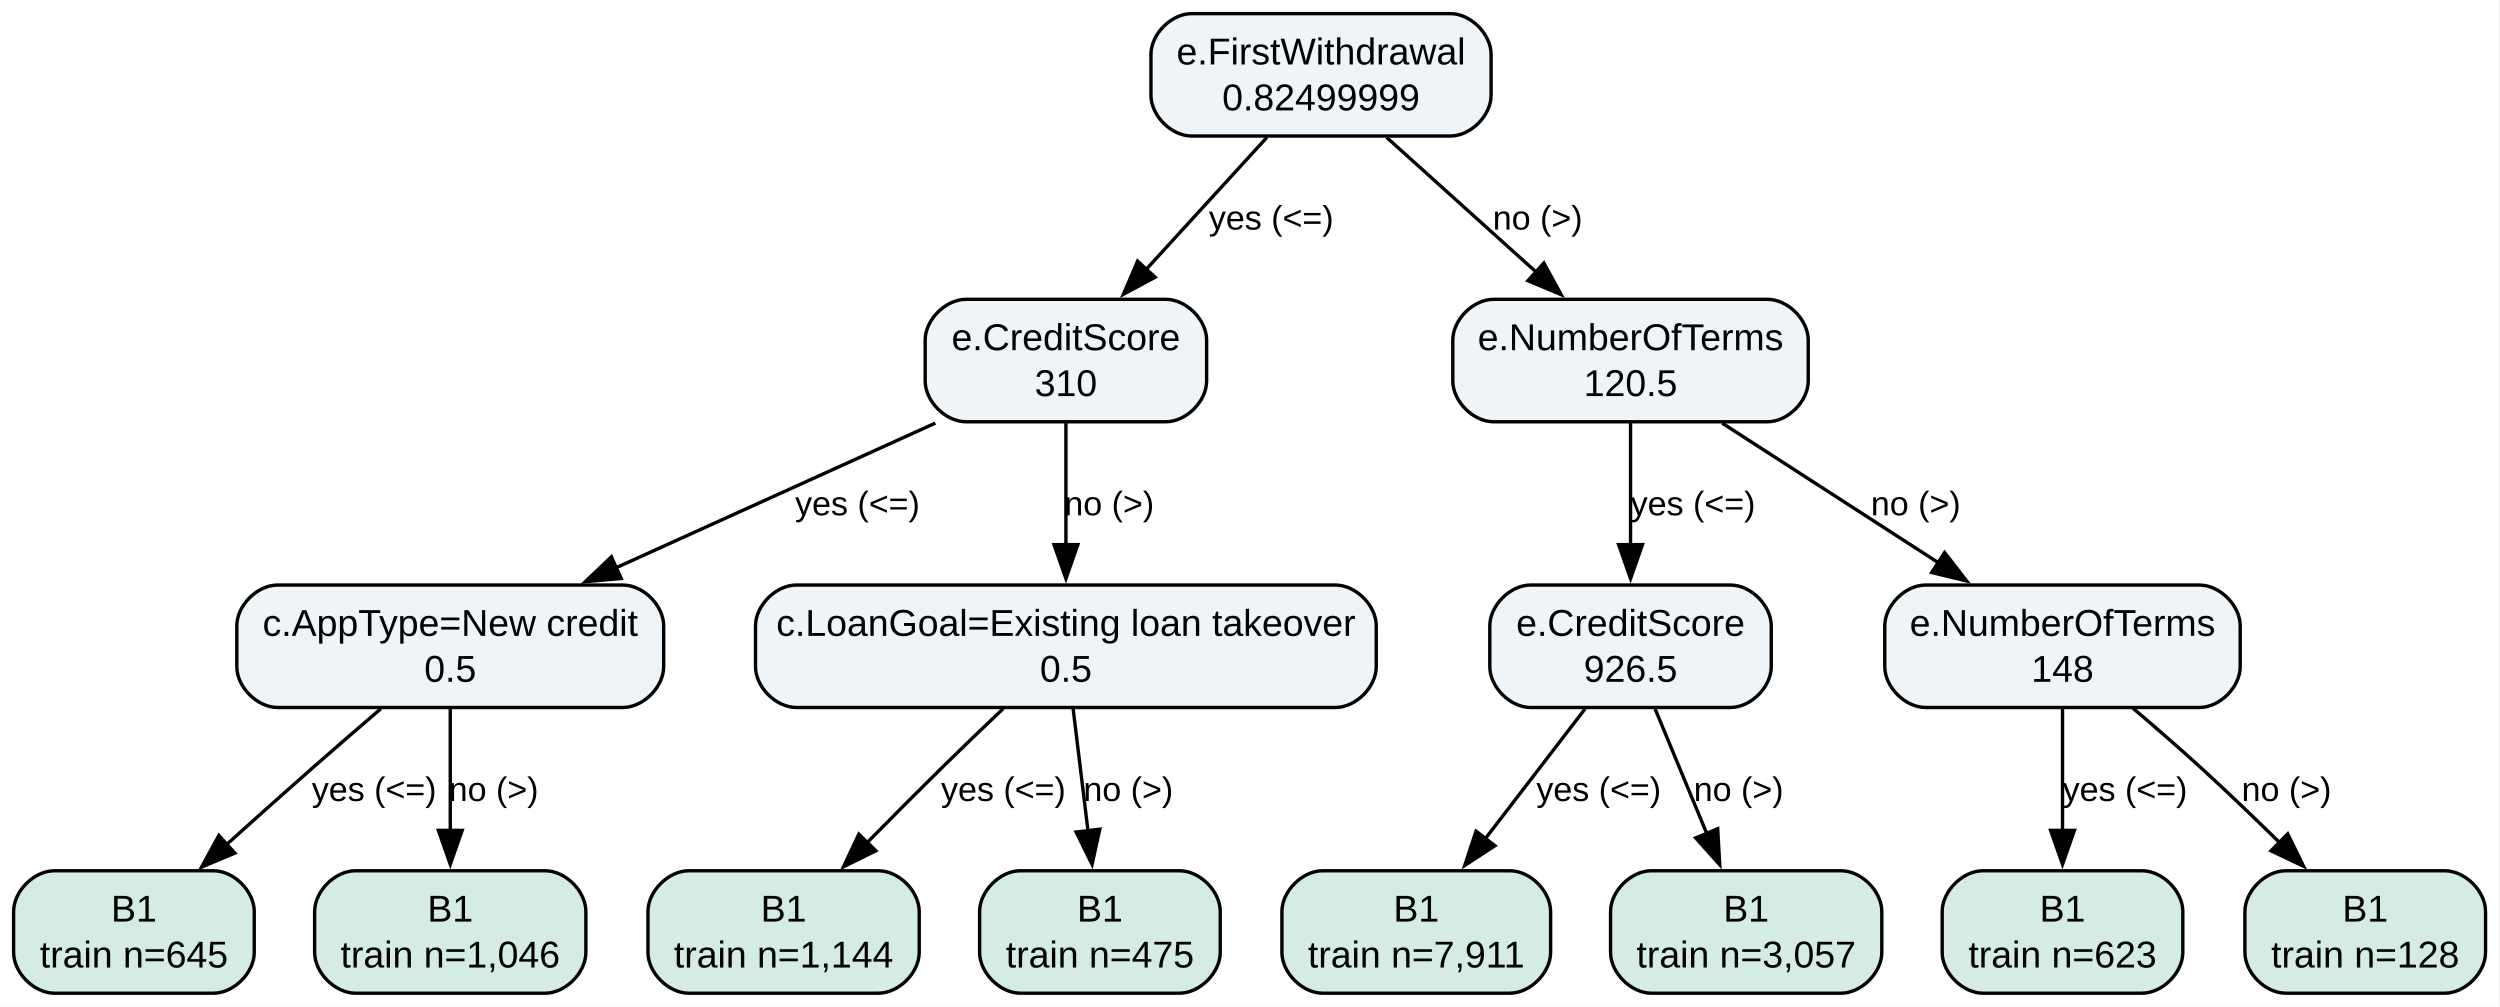
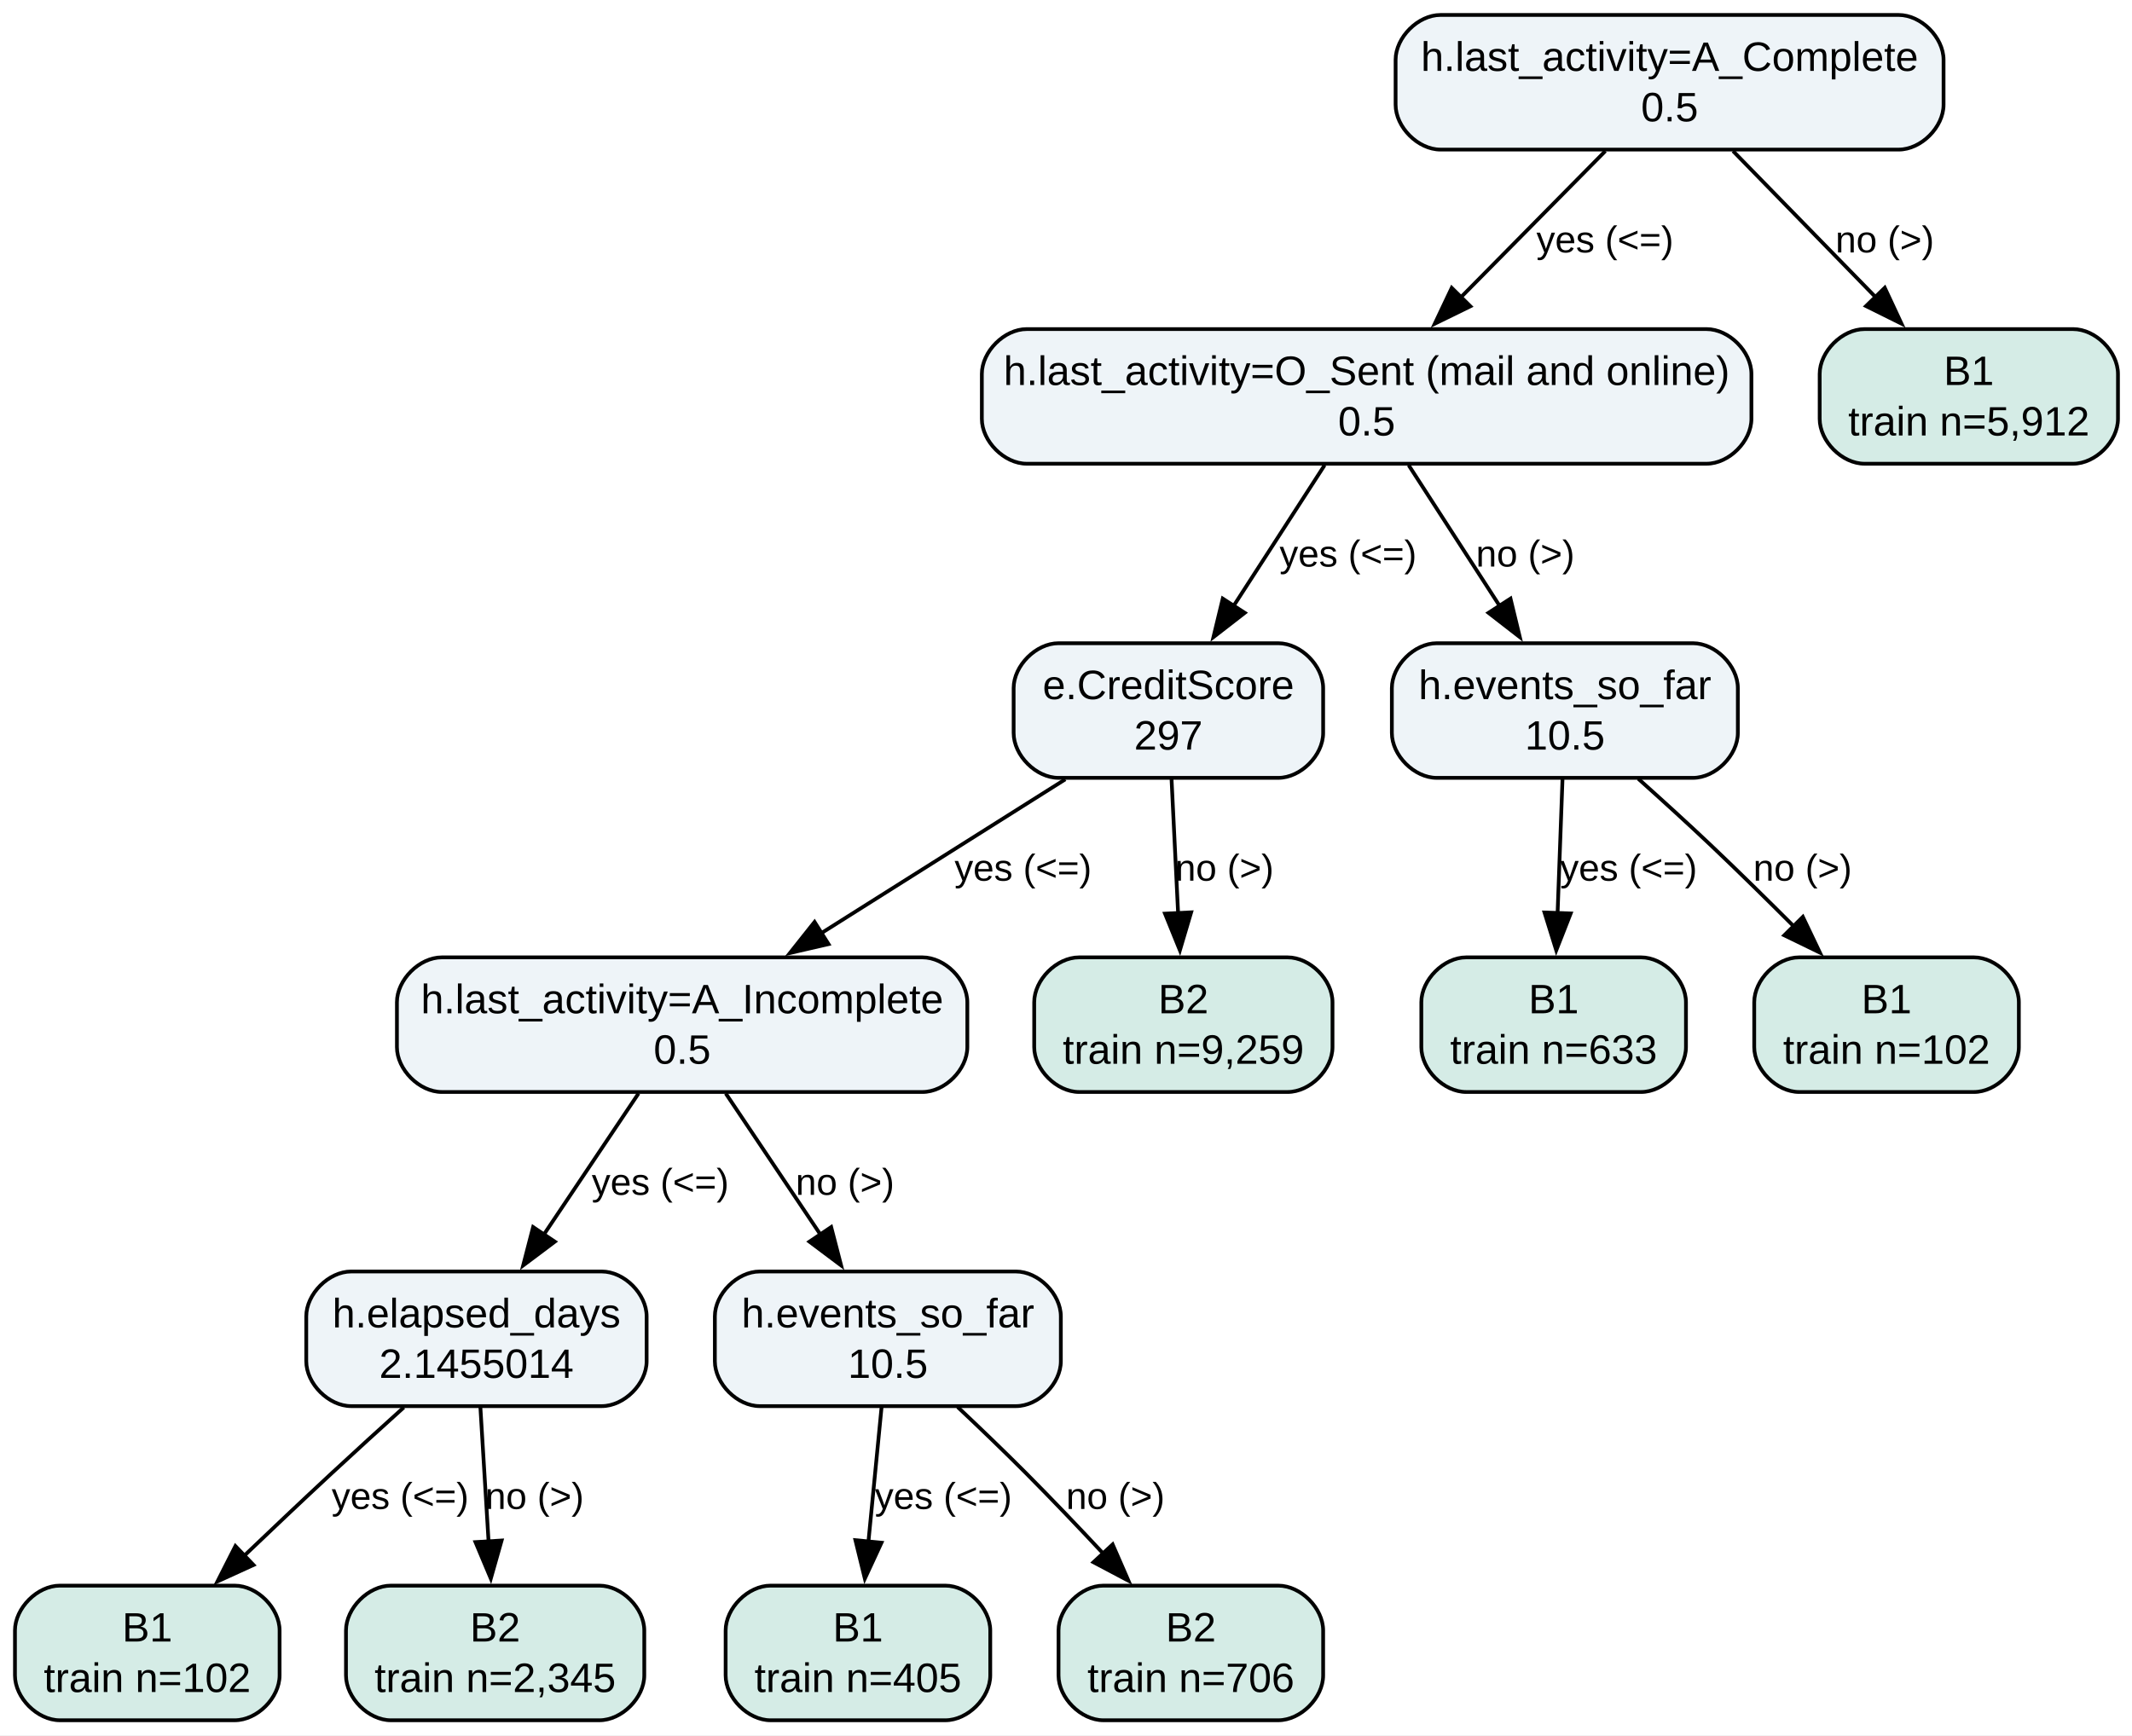
- <svg xmlns="http://www.w3.org/2000/svg" width="735pt" height="296pt" viewBox="0.00 0.00 735.00 296.00">
-   <g id="graph0" class="graph" transform="scale(1 1) rotate(0) translate(4 292)">
-     <polygon fill="white" stroke="none" points="-4,4 -4,-292 730.75,-292 730.75,4 -4,4" />
+ <svg xmlns="http://www.w3.org/2000/svg" width="570pt" height="464pt" viewBox="0.00 0.00 570.00 464.00">
+   <g id="graph0" class="graph" transform="scale(1 1) rotate(0) translate(4 460)">
+     <polygon fill="white" stroke="none" points="-4,4 -4,-460 566.25,-460 566.25,4 -4,4" />
    <g id="node1" class="node">
-       <path fill="#eef4f8" stroke="black" d="M422.38,-288C422.38,-288 346.38,-288 346.38,-288 340.38,-288 334.38,-282 334.38,-276 334.38,-276 334.38,-264 334.38,-264 334.38,-258 340.38,-252 346.38,-252 346.38,-252 422.38,-252 422.38,-252 428.38,-252 434.38,-258 434.38,-264 434.38,-264 434.38,-276 434.38,-276 434.38,-282 428.38,-288 422.38,-288" />
-       <text xml:space="preserve" text-anchor="middle" x="384.38" y="-273.05" font-family="Arial" font-size="11.00">e.FirstWithdrawal</text>
-       <text xml:space="preserve" text-anchor="middle" x="384.38" y="-259.55" font-family="Arial" font-size="11.00">0.82499999</text>
+       <path fill="#eef4f8" stroke="black" d="M503.62,-456C503.62,-456 381.12,-456 381.12,-456 375.12,-456 369.12,-450 369.12,-444 369.12,-444 369.12,-432 369.12,-432 369.12,-426 375.12,-420 381.12,-420 381.12,-420 503.62,-420 503.62,-420 509.62,-420 515.62,-426 515.62,-432 515.62,-432 515.62,-444 515.62,-444 515.62,-450 509.62,-456 503.62,-456" />
+       <text xml:space="preserve" text-anchor="middle" x="442.38" y="-441.05" font-family="Arial" font-size="11.00">h.last_activity=A_Complete</text>
+       <text xml:space="preserve" text-anchor="middle" x="442.38" y="-427.55" font-family="Arial" font-size="11.00">0.5</text>
    </g>
    <g id="node2" class="node">
-       <path fill="#eef4f8" stroke="black" d="M338.75,-204C338.75,-204 280,-204 280,-204 274,-204 268,-198 268,-192 268,-192 268,-180 268,-180 268,-174 274,-168 280,-168 280,-168 338.75,-168 338.75,-168 344.75,-168 350.75,-174 350.75,-180 350.75,-180 350.75,-192 350.75,-192 350.75,-198 344.75,-204 338.75,-204" />
-       <text xml:space="preserve" text-anchor="middle" x="309.38" y="-189.05" font-family="Arial" font-size="11.00">e.CreditScore</text>
-       <text xml:space="preserve" text-anchor="middle" x="309.38" y="-175.55" font-family="Arial" font-size="11.00">310</text>
+       <path fill="#eef4f8" stroke="black" d="M452.25,-372C452.25,-372 270.5,-372 270.5,-372 264.5,-372 258.5,-366 258.5,-360 258.5,-360 258.5,-348 258.5,-348 258.5,-342 264.5,-336 270.5,-336 270.5,-336 452.25,-336 452.25,-336 458.25,-336 464.25,-342 464.25,-348 464.25,-348 464.25,-360 464.25,-360 464.25,-366 458.25,-372 452.25,-372" />
+       <text xml:space="preserve" text-anchor="middle" x="361.38" y="-357.05" font-family="Arial" font-size="11.00">h.last_activity=O_Sent (mail and online)</text>
+       <text xml:space="preserve" text-anchor="middle" x="361.38" y="-343.55" font-family="Arial" font-size="11.00">0.5</text>
    </g>
    <g id="edge1" class="edge">
-       <path fill="none" stroke="black" d="M368.47,-251.61C358.13,-240.3 344.46,-225.36 332.88,-212.7" />
-       <polygon fill="black" stroke="black" points="335.61,-210.5 326.28,-205.48 330.45,-215.22 335.61,-210.5" />
-       <text xml:space="preserve" text-anchor="middle" x="369.74" y="-224.5" font-family="Arial" font-size="10.00">yes (&lt;=)</text>
+       <path fill="none" stroke="black" d="M425.2,-419.61C413.92,-408.19 398.99,-393.08 386.4,-380.33" />
+       <polygon fill="black" stroke="black" points="389.11,-378.1 379.59,-373.44 384.13,-383.02 389.11,-378.1" />
+       <text xml:space="preserve" text-anchor="middle" x="425.1" y="-392.5" font-family="Arial" font-size="10.00">yes (&lt;=)</text>
+     </g>
+     <g id="node15" class="node">
+       <path fill="#d5ece6" stroke="black" d="M550.25,-372C550.25,-372 494.5,-372 494.5,-372 488.5,-372 482.5,-366 482.5,-360 482.5,-360 482.5,-348 482.5,-348 482.5,-342 488.5,-336 494.5,-336 494.5,-336 550.25,-336 550.25,-336 556.25,-336 562.25,-342 562.25,-348 562.25,-348 562.25,-360 562.25,-360 562.25,-366 556.25,-372 550.25,-372" />
+       <text xml:space="preserve" text-anchor="middle" x="522.38" y="-357.05" font-family="Arial" font-size="11.00">B1</text>
+       <text xml:space="preserve" text-anchor="middle" x="522.38" y="-343.55" font-family="Arial" font-size="11.00">train n=5,912</text>
+     </g>
+     <g id="edge14" class="edge">
+       <path fill="none" stroke="black" d="M459.34,-419.61C470.48,-408.19 485.23,-393.08 497.66,-380.33" />
+       <polygon fill="black" stroke="black" points="499.9,-383.05 504.38,-373.45 494.89,-378.16 499.9,-383.05" />
+       <text xml:space="preserve" text-anchor="middle" x="499.91" y="-392.5" font-family="Arial" font-size="10.00">no (&gt;)</text>
+     </g>
+     <g id="node3" class="node">
+       <path fill="#eef4f8" stroke="black" d="M337.75,-288C337.75,-288 279,-288 279,-288 273,-288 267,-282 267,-276 267,-276 267,-264 267,-264 267,-258 273,-252 279,-252 279,-252 337.75,-252 337.75,-252 343.75,-252 349.75,-258 349.75,-264 349.75,-264 349.75,-276 349.75,-276 349.75,-282 343.75,-288 337.75,-288" />
+       <text xml:space="preserve" text-anchor="middle" x="308.38" y="-273.05" font-family="Arial" font-size="11.00">e.CreditScore</text>
+       <text xml:space="preserve" text-anchor="middle" x="308.38" y="-259.55" font-family="Arial" font-size="11.00">297</text>
+     </g>
+     <g id="edge2" class="edge">
+       <path fill="none" stroke="black" d="M350.14,-335.61C343.04,-324.63 333.73,-310.22 325.7,-297.8" />
+       <polygon fill="black" stroke="black" points="328.79,-296.13 320.42,-289.64 322.91,-299.93 328.79,-296.13" />
+       <text xml:space="preserve" text-anchor="middle" x="356.42" y="-308.5" font-family="Arial" font-size="10.00">yes (&lt;=)</text>
+     </g>
+     <g id="node12" class="node">
+       <path fill="#eef4f8" stroke="black" d="M448.62,-288C448.62,-288 380.12,-288 380.12,-288 374.12,-288 368.12,-282 368.12,-276 368.12,-276 368.12,-264 368.12,-264 368.12,-258 374.12,-252 380.12,-252 380.12,-252 448.62,-252 448.62,-252 454.62,-252 460.62,-258 460.62,-264 460.62,-264 460.62,-276 460.62,-276 460.62,-282 454.62,-288 448.62,-288" />
+       <text xml:space="preserve" text-anchor="middle" x="414.38" y="-273.05" font-family="Arial" font-size="11.00">h.events_so_far</text>
+       <text xml:space="preserve" text-anchor="middle" x="414.38" y="-259.55" font-family="Arial" font-size="11.00">10.5</text>
+     </g>
+     <g id="edge11" class="edge">
+       <path fill="none" stroke="black" d="M372.61,-335.61C379.71,-324.63 389.02,-310.22 397.05,-297.8" />
+       <polygon fill="black" stroke="black" points="399.84,-299.93 402.33,-289.64 393.96,-296.13 399.84,-299.93" />
+       <text xml:space="preserve" text-anchor="middle" x="403.8" y="-308.5" font-family="Arial" font-size="10.00">no (&gt;)</text>
+     </g>
+     <g id="node4" class="node">
+       <path fill="#eef4f8" stroke="black" d="M242.62,-204C242.62,-204 114.12,-204 114.12,-204 108.12,-204 102.12,-198 102.12,-192 102.12,-192 102.12,-180 102.12,-180 102.12,-174 108.12,-168 114.12,-168 114.12,-168 242.62,-168 242.62,-168 248.62,-168 254.62,-174 254.62,-180 254.62,-180 254.62,-192 254.62,-192 254.62,-198 248.62,-204 242.62,-204" />
+       <text xml:space="preserve" text-anchor="middle" x="178.38" y="-189.05" font-family="Arial" font-size="11.00">h.last_activity=A_Incomplete</text>
+       <text xml:space="preserve" text-anchor="middle" x="178.38" y="-175.55" font-family="Arial" font-size="11.00">0.5</text>
+     </g>
+     <g id="edge3" class="edge">
+       <path fill="none" stroke="black" d="M280.81,-251.61C261.76,-239.6 236.21,-223.48 215.39,-210.35" />
+       <polygon fill="black" stroke="black" points="217.51,-207.55 207.19,-205.17 213.78,-213.47 217.51,-207.55" />
+       <text xml:space="preserve" text-anchor="middle" x="269.53" y="-224.5" font-family="Arial" font-size="10.00">yes (&lt;=)</text>
+     </g>
+     <g id="node11" class="node">
+       <path fill="#d5ece6" stroke="black" d="M340.25,-204C340.25,-204 284.5,-204 284.5,-204 278.5,-204 272.5,-198 272.5,-192 272.5,-192 272.5,-180 272.5,-180 272.5,-174 278.5,-168 284.5,-168 284.5,-168 340.25,-168 340.25,-168 346.25,-168 352.25,-174 352.25,-180 352.25,-180 352.25,-192 352.25,-192 352.25,-198 346.25,-204 340.25,-204" />
+       <text xml:space="preserve" text-anchor="middle" x="312.38" y="-189.05" font-family="Arial" font-size="11.00">B2</text>
+       <text xml:space="preserve" text-anchor="middle" x="312.38" y="-175.55" font-family="Arial" font-size="11.00">train n=9,259</text>
+     </g>
+     <g id="edge10" class="edge">
+       <path fill="none" stroke="black" d="M309.22,-251.61C309.73,-241.17 310.39,-227.64 310.98,-215.66" />
+       <polygon fill="black" stroke="black" points="314.46,-216.04 311.45,-205.88 307.47,-215.69 314.46,-216.04" />
+       <text xml:space="preserve" text-anchor="middle" x="323.36" y="-224.5" font-family="Arial" font-size="10.00">no (&gt;)</text>
+     </g>
+     <g id="node5" class="node">
+       <path fill="#eef4f8" stroke="black" d="M156.88,-120C156.88,-120 89.88,-120 89.88,-120 83.88,-120 77.88,-114 77.88,-108 77.88,-108 77.88,-96 77.88,-96 77.88,-90 83.88,-84 89.88,-84 89.88,-84 156.88,-84 156.88,-84 162.88,-84 168.88,-90 168.88,-96 168.88,-96 168.88,-108 168.88,-108 168.88,-114 162.88,-120 156.88,-120" />
+       <text xml:space="preserve" text-anchor="middle" x="123.38" y="-105.05" font-family="Arial" font-size="11.00">h.elapsed_days</text>
+       <text xml:space="preserve" text-anchor="middle" x="123.38" y="-91.55" font-family="Arial" font-size="11.00">2.1455014</text>
+     </g>
+     <g id="edge4" class="edge">
+       <path fill="none" stroke="black" d="M166.71,-167.61C159.35,-156.63 149.68,-142.22 141.35,-129.8" />
+       <polygon fill="black" stroke="black" points="144.34,-127.98 135.87,-121.62 138.53,-131.88 144.34,-127.98" />
+       <text xml:space="preserve" text-anchor="middle" x="172.54" y="-140.5" font-family="Arial" font-size="10.00">yes (&lt;=)</text>
+     </g>
+     <g id="node8" class="node">
+       <path fill="#eef4f8" stroke="black" d="M267.62,-120C267.62,-120 199.12,-120 199.12,-120 193.12,-120 187.12,-114 187.12,-108 187.12,-108 187.12,-96 187.12,-96 187.12,-90 193.12,-84 199.12,-84 199.12,-84 267.62,-84 267.62,-84 273.62,-84 279.62,-90 279.62,-96 279.62,-96 279.62,-108 279.62,-108 279.62,-114 273.62,-120 267.62,-120" />
+       <text xml:space="preserve" text-anchor="middle" x="233.38" y="-105.05" font-family="Arial" font-size="11.00">h.events_so_far</text>
+       <text xml:space="preserve" text-anchor="middle" x="233.38" y="-91.55" font-family="Arial" font-size="11.00">10.5</text>
+     </g>
+     <g id="edge7" class="edge">
+       <path fill="none" stroke="black" d="M190.04,-167.61C197.4,-156.63 207.07,-142.22 215.4,-129.8" />
+       <polygon fill="black" stroke="black" points="218.22,-131.88 220.88,-121.62 212.41,-127.98 218.22,-131.88" />
+       <text xml:space="preserve" text-anchor="middle" x="221.92" y="-140.5" font-family="Arial" font-size="10.00">no (&gt;)</text>
+     </g>
+     <g id="node6" class="node">
+       <path fill="#d5ece6" stroke="black" d="M58.75,-36C58.75,-36 12,-36 12,-36 6,-36 0,-30 0,-24 0,-24 0,-12 0,-12 0,-6 6,0 12,0 12,0 58.75,0 58.75,0 64.75,0 70.75,-6 70.75,-12 70.75,-12 70.75,-24 70.75,-24 70.75,-30 64.75,-36 58.75,-36" />
+       <text xml:space="preserve" text-anchor="middle" x="35.38" y="-21.05" font-family="Arial" font-size="11.00">B1</text>
+       <text xml:space="preserve" text-anchor="middle" x="35.38" y="-7.55" font-family="Arial" font-size="11.00">train n=102</text>
+     </g>
+     <g id="edge5" class="edge">
+       <path fill="none" stroke="black" d="M103.96,-83.66C97.75,-78.06 90.87,-71.8 84.62,-66 76.86,-58.8 68.5,-50.88 60.91,-43.63" />
+       <polygon fill="black" stroke="black" points="63.78,-41.53 54.14,-37.13 58.94,-46.58 63.78,-41.53" />
+       <text xml:space="preserve" text-anchor="middle" x="103" y="-56.5" font-family="Arial" font-size="10.00">yes (&lt;=)</text>
+     </g>
+     <g id="node7" class="node">
+       <path fill="#d5ece6" stroke="black" d="M156.25,-36C156.25,-36 100.5,-36 100.5,-36 94.5,-36 88.5,-30 88.5,-24 88.5,-24 88.5,-12 88.5,-12 88.5,-6 94.5,0 100.5,0 100.5,0 156.25,0 156.25,0 162.25,0 168.25,-6 168.25,-12 168.25,-12 168.25,-24 168.25,-24 168.25,-30 162.25,-36 156.25,-36" />
+       <text xml:space="preserve" text-anchor="middle" x="128.38" y="-21.05" font-family="Arial" font-size="11.00">B2</text>
+       <text xml:space="preserve" text-anchor="middle" x="128.38" y="-7.55" font-family="Arial" font-size="11.00">train n=2,345</text>
+     </g>
+     <g id="edge6" class="edge">
+       <path fill="none" stroke="black" d="M124.44,-83.61C125.07,-73.17 125.9,-59.64 126.63,-47.66" />
+       <polygon fill="black" stroke="black" points="130.11,-48.07 127.22,-37.88 123.12,-47.64 130.11,-48.07" />
+       <text xml:space="preserve" text-anchor="middle" x="138.92" y="-56.5" font-family="Arial" font-size="10.00">no (&gt;)</text>
    </g>
    <g id="node9" class="node">
-       <path fill="#eef4f8" stroke="black" d="M515.62,-204C515.62,-204 435.12,-204 435.12,-204 429.12,-204 423.12,-198 423.12,-192 423.12,-192 423.12,-180 423.12,-180 423.12,-174 429.12,-168 435.12,-168 435.12,-168 515.62,-168 515.62,-168 521.62,-168 527.62,-174 527.62,-180 527.62,-180 527.62,-192 527.62,-192 527.62,-198 521.62,-204 515.62,-204" />
-       <text xml:space="preserve" text-anchor="middle" x="475.38" y="-189.05" font-family="Arial" font-size="11.00">e.NumberOfTerms</text>
-       <text xml:space="preserve" text-anchor="middle" x="475.38" y="-175.55" font-family="Arial" font-size="11.00">120.5</text>
+       <path fill="#d5ece6" stroke="black" d="M248.75,-36C248.75,-36 202,-36 202,-36 196,-36 190,-30 190,-24 190,-24 190,-12 190,-12 190,-6 196,0 202,0 202,0 248.75,0 248.75,0 254.75,0 260.75,-6 260.75,-12 260.75,-12 260.75,-24 260.75,-24 260.75,-30 254.75,-36 248.75,-36" />
+       <text xml:space="preserve" text-anchor="middle" x="225.38" y="-21.05" font-family="Arial" font-size="11.00">B1</text>
+       <text xml:space="preserve" text-anchor="middle" x="225.38" y="-7.55" font-family="Arial" font-size="11.00">train n=405</text>
    </g>
    <g id="edge8" class="edge">
-       <path fill="none" stroke="black" d="M403.67,-251.61C416.46,-240.09 433.44,-224.79 447.67,-211.97" />
-       <polygon fill="black" stroke="black" points="449.89,-214.67 454.98,-205.38 445.21,-209.47 449.89,-214.67" />
-       <text xml:space="preserve" text-anchor="middle" x="448.07" y="-224.5" font-family="Arial" font-size="10.00">no (&gt;)</text>
-     </g>
-     <g id="node3" class="node">
-       <path fill="#eef4f8" stroke="black" d="M179.12,-120C179.12,-120 77.62,-120 77.62,-120 71.62,-120 65.62,-114 65.62,-108 65.62,-108 65.62,-96 65.62,-96 65.62,-90 71.62,-84 77.62,-84 77.62,-84 179.12,-84 179.12,-84 185.12,-84 191.12,-90 191.12,-96 191.12,-96 191.12,-108 191.12,-108 191.12,-114 185.12,-120 179.12,-120" />
-       <text xml:space="preserve" text-anchor="middle" x="128.38" y="-105.05" font-family="Arial" font-size="11.00">c.AppType=New credit</text>
-       <text xml:space="preserve" text-anchor="middle" x="128.38" y="-91.55" font-family="Arial" font-size="11.00">0.5</text>
-     </g>
-     <g id="edge2" class="edge">
-       <path fill="none" stroke="black" d="M270.99,-167.61C243.63,-155.22 206.64,-138.46 177.18,-125.11" />
-       <polygon fill="black" stroke="black" points="178.64,-121.93 168.08,-120.99 175.75,-128.3 178.64,-121.93" />
-       <text xml:space="preserve" text-anchor="middle" x="248.09" y="-140.5" font-family="Arial" font-size="10.00">yes (&lt;=)</text>
-     </g>
-     <g id="node6" class="node">
-       <path fill="#eef4f8" stroke="black" d="M388.62,-120C388.62,-120 230.12,-120 230.12,-120 224.12,-120 218.12,-114 218.12,-108 218.12,-108 218.12,-96 218.12,-96 218.12,-90 224.12,-84 230.12,-84 230.12,-84 388.62,-84 388.62,-84 394.62,-84 400.62,-90 400.62,-96 400.62,-96 400.62,-108 400.62,-108 400.62,-114 394.62,-120 388.62,-120" />
-       <text xml:space="preserve" text-anchor="middle" x="309.38" y="-105.05" font-family="Arial" font-size="11.00">c.LoanGoal=Existing loan takeover</text>
-       <text xml:space="preserve" text-anchor="middle" x="309.38" y="-91.55" font-family="Arial" font-size="11.00">0.5</text>
-     </g>
-     <g id="edge5" class="edge">
-       <path fill="none" stroke="black" d="M309.38,-167.61C309.38,-157.17 309.38,-143.64 309.38,-131.66" />
-       <polygon fill="black" stroke="black" points="312.88,-131.88 309.38,-121.88 305.88,-131.88 312.88,-131.88" />
-       <text xml:space="preserve" text-anchor="middle" x="322.12" y="-140.5" font-family="Arial" font-size="10.00">no (&gt;)</text>
-     </g>
-     <g id="node4" class="node">
-       <path fill="#d5ece6" stroke="black" d="M58.75,-36C58.75,-36 12,-36 12,-36 6,-36 0,-30 0,-24 0,-24 0,-12 0,-12 0,-6 6,0 12,0 12,0 58.75,0 58.75,0 64.75,0 70.75,-6 70.75,-12 70.75,-12 70.75,-24 70.75,-24 70.75,-30 64.75,-36 58.75,-36" />
-       <text xml:space="preserve" text-anchor="middle" x="35.38" y="-21.05" font-family="Arial" font-size="11.00">B1</text>
-       <text xml:space="preserve" text-anchor="middle" x="35.38" y="-7.55" font-family="Arial" font-size="11.00">train n=645</text>
-     </g>
-     <g id="edge3" class="edge">
-       <path fill="none" stroke="black" d="M107.98,-83.64C101.45,-78.04 94.21,-71.79 87.62,-66 79.41,-58.78 70.55,-50.86 62.5,-43.61" />
-       <polygon fill="black" stroke="black" points="65.04,-41.19 55.27,-37.09 60.35,-46.39 65.04,-41.19" />
-       <text xml:space="preserve" text-anchor="middle" x="106" y="-56.5" font-family="Arial" font-size="10.00">yes (&lt;=)</text>
-     </g>
-     <g id="node5" class="node">
-       <path fill="#d5ece6" stroke="black" d="M156.25,-36C156.25,-36 100.5,-36 100.5,-36 94.5,-36 88.5,-30 88.5,-24 88.5,-24 88.5,-12 88.5,-12 88.5,-6 94.5,0 100.5,0 100.5,0 156.25,0 156.25,0 162.25,0 168.25,-6 168.25,-12 168.25,-12 168.25,-24 168.25,-24 168.25,-30 162.25,-36 156.25,-36" />
-       <text xml:space="preserve" text-anchor="middle" x="128.38" y="-21.05" font-family="Arial" font-size="11.00">B1</text>
-       <text xml:space="preserve" text-anchor="middle" x="128.38" y="-7.55" font-family="Arial" font-size="11.00">train n=1,046</text>
-     </g>
-     <g id="edge4" class="edge">
-       <path fill="none" stroke="black" d="M128.38,-83.61C128.38,-73.17 128.38,-59.64 128.38,-47.66" />
-       <polygon fill="black" stroke="black" points="131.88,-47.88 128.38,-37.88 124.88,-47.88 131.88,-47.88" />
-       <text xml:space="preserve" text-anchor="middle" x="141.12" y="-56.5" font-family="Arial" font-size="10.00">no (&gt;)</text>
-     </g>
-     <g id="node7" class="node">
-       <path fill="#d5ece6" stroke="black" d="M254.25,-36C254.25,-36 198.5,-36 198.5,-36 192.5,-36 186.5,-30 186.5,-24 186.5,-24 186.5,-12 186.5,-12 186.5,-6 192.5,0 198.5,0 198.5,0 254.25,0 254.25,0 260.25,0 266.25,-6 266.25,-12 266.25,-12 266.25,-24 266.25,-24 266.25,-30 260.25,-36 254.25,-36" />
-       <text xml:space="preserve" text-anchor="middle" x="226.38" y="-21.05" font-family="Arial" font-size="11.00">B1</text>
-       <text xml:space="preserve" text-anchor="middle" x="226.38" y="-7.55" font-family="Arial" font-size="11.00">train n=1,144</text>
-     </g>
-     <g id="edge6" class="edge">
-       <path fill="none" stroke="black" d="M290.94,-83.67C285.05,-78.07 278.53,-71.81 272.62,-66 265.47,-58.96 257.79,-51.23 250.78,-44.11" />
-       <polygon fill="black" stroke="black" points="253.5,-41.88 244,-37.18 248.5,-46.77 253.5,-41.88" />
-       <text xml:space="preserve" text-anchor="middle" x="291" y="-56.5" font-family="Arial" font-size="10.00">yes (&lt;=)</text>
-     </g>
-     <g id="node8" class="node">
-       <path fill="#d5ece6" stroke="black" d="M342.75,-36C342.75,-36 296,-36 296,-36 290,-36 284,-30 284,-24 284,-24 284,-12 284,-12 284,-6 290,0 296,0 296,0 342.75,0 342.75,0 348.75,0 354.75,-6 354.75,-12 354.75,-12 354.75,-24 354.75,-24 354.75,-30 348.75,-36 342.75,-36" />
-       <text xml:space="preserve" text-anchor="middle" x="319.38" y="-21.05" font-family="Arial" font-size="11.00">B1</text>
-       <text xml:space="preserve" text-anchor="middle" x="319.38" y="-7.55" font-family="Arial" font-size="11.00">train n=475</text>
-     </g>
-     <g id="edge7" class="edge">
-       <path fill="none" stroke="black" d="M311.5,-83.61C312.77,-73.17 314.42,-59.64 315.88,-47.66" />
-       <polygon fill="black" stroke="black" points="319.34,-48.22 317.07,-37.87 312.39,-47.37 319.34,-48.22" />
-       <text xml:space="preserve" text-anchor="middle" x="327.72" y="-56.5" font-family="Arial" font-size="10.00">no (&gt;)</text>
+       <path fill="none" stroke="black" d="M231.68,-83.61C230.66,-73.17 229.34,-59.64 228.17,-47.66" />
+       <polygon fill="black" stroke="black" points="231.67,-47.48 227.22,-37.87 224.7,-48.16 231.67,-47.48" />
+       <text xml:space="preserve" text-anchor="middle" x="248.23" y="-56.5" font-family="Arial" font-size="10.00">yes (&lt;=)</text>
    </g>
    <g id="node10" class="node">
-       <path fill="#eef4f8" stroke="black" d="M504.75,-120C504.75,-120 446,-120 446,-120 440,-120 434,-114 434,-108 434,-108 434,-96 434,-96 434,-90 440,-84 446,-84 446,-84 504.75,-84 504.75,-84 510.75,-84 516.75,-90 516.75,-96 516.75,-96 516.75,-108 516.75,-108 516.75,-114 510.75,-120 504.75,-120" />
-       <text xml:space="preserve" text-anchor="middle" x="475.38" y="-105.05" font-family="Arial" font-size="11.00">e.CreditScore</text>
-       <text xml:space="preserve" text-anchor="middle" x="475.38" y="-91.55" font-family="Arial" font-size="11.00">926.5</text>
+       <path fill="#d5ece6" stroke="black" d="M337.75,-36C337.75,-36 291,-36 291,-36 285,-36 279,-30 279,-24 279,-24 279,-12 279,-12 279,-6 285,0 291,0 291,0 337.75,0 337.75,0 343.75,0 349.75,-6 349.75,-12 349.75,-12 349.75,-24 349.75,-24 349.75,-30 343.75,-36 337.75,-36" />
+       <text xml:space="preserve" text-anchor="middle" x="314.38" y="-21.05" font-family="Arial" font-size="11.00">B2</text>
+       <text xml:space="preserve" text-anchor="middle" x="314.38" y="-7.55" font-family="Arial" font-size="11.00">train n=706</text>
    </g>
    <g id="edge9" class="edge">
-       <path fill="none" stroke="black" d="M475.38,-167.61C475.38,-157.17 475.38,-143.64 475.38,-131.66" />
-       <polygon fill="black" stroke="black" points="478.88,-131.88 475.38,-121.88 471.88,-131.88 478.88,-131.88" />
-       <text xml:space="preserve" text-anchor="middle" x="493.75" y="-140.5" font-family="Arial" font-size="10.00">yes (&lt;=)</text>
+       <path fill="none" stroke="black" d="M252.03,-83.77C257.97,-78.18 264.51,-71.89 270.38,-66 277.29,-59.05 284.63,-51.35 291.29,-44.22" />
+       <polygon fill="black" stroke="black" points="293.47,-47.02 297.7,-37.31 288.34,-42.26 293.47,-47.02" />
+       <text xml:space="preserve" text-anchor="middle" x="294.22" y="-56.5" font-family="Arial" font-size="10.00">no (&gt;)</text>
    </g>
    <g id="node13" class="node">
-       <path fill="#eef4f8" stroke="black" d="M642.62,-120C642.62,-120 562.12,-120 562.12,-120 556.12,-120 550.12,-114 550.12,-108 550.12,-108 550.12,-96 550.12,-96 550.12,-90 556.12,-84 562.12,-84 562.12,-84 642.62,-84 642.62,-84 648.62,-84 654.62,-90 654.62,-96 654.62,-96 654.62,-108 654.62,-108 654.62,-114 648.62,-120 642.62,-120" />
-       <text xml:space="preserve" text-anchor="middle" x="602.38" y="-105.05" font-family="Arial" font-size="11.00">e.NumberOfTerms</text>
-       <text xml:space="preserve" text-anchor="middle" x="602.38" y="-91.55" font-family="Arial" font-size="11.00">148</text>
+       <path fill="#d5ece6" stroke="black" d="M434.75,-204C434.75,-204 388,-204 388,-204 382,-204 376,-198 376,-192 376,-192 376,-180 376,-180 376,-174 382,-168 388,-168 388,-168 434.75,-168 434.75,-168 440.75,-168 446.75,-174 446.75,-180 446.75,-180 446.75,-192 446.75,-192 446.75,-198 440.75,-204 434.75,-204" />
+       <text xml:space="preserve" text-anchor="middle" x="411.38" y="-189.05" font-family="Arial" font-size="11.00">B1</text>
+       <text xml:space="preserve" text-anchor="middle" x="411.38" y="-175.55" font-family="Arial" font-size="11.00">train n=633</text>
    </g>
    <g id="edge12" class="edge">
-       <path fill="none" stroke="black" d="M502.31,-167.61C520.83,-155.65 545.65,-139.63 565.93,-126.53" />
-       <polygon fill="black" stroke="black" points="567.71,-129.55 574.21,-121.19 563.91,-123.67 567.71,-129.55" />
-       <text xml:space="preserve" text-anchor="middle" x="559.23" y="-140.5" font-family="Arial" font-size="10.00">no (&gt;)</text>
-     </g>
-     <g id="node11" class="node">
-       <path fill="#d5ece6" stroke="black" d="M439.88,-36C439.88,-36 384.88,-36 384.88,-36 378.88,-36 372.88,-30 372.88,-24 372.88,-24 372.88,-12 372.88,-12 372.88,-6 378.88,0 384.88,0 384.88,0 439.88,0 439.88,0 445.88,0 451.88,-6 451.88,-12 451.88,-12 451.88,-24 451.88,-24 451.88,-30 445.88,-36 439.88,-36" />
-       <text xml:space="preserve" text-anchor="middle" x="412.38" y="-21.05" font-family="Arial" font-size="11.00">B1</text>
-       <text xml:space="preserve" text-anchor="middle" x="412.38" y="-7.55" font-family="Arial" font-size="11.00">train n=7,911</text>
-     </g>
-     <g id="edge10" class="edge">
-       <path fill="none" stroke="black" d="M462.01,-83.61C453.49,-72.52 442.29,-57.94 432.68,-45.43" />
-       <polygon fill="black" stroke="black" points="435.51,-43.36 426.64,-37.57 429.96,-47.63 435.51,-43.36" />
-       <text xml:space="preserve" text-anchor="middle" x="466.02" y="-56.5" font-family="Arial" font-size="10.00">yes (&lt;=)</text>
-     </g>
-     <g id="node12" class="node">
-       <path fill="#d5ece6" stroke="black" d="M537.25,-36C537.25,-36 481.5,-36 481.5,-36 475.5,-36 469.5,-30 469.5,-24 469.5,-24 469.5,-12 469.5,-12 469.5,-6 475.5,0 481.5,0 481.5,0 537.25,0 537.25,0 543.25,0 549.25,-6 549.25,-12 549.25,-12 549.25,-24 549.25,-24 549.25,-30 543.25,-36 537.25,-36" />
-       <text xml:space="preserve" text-anchor="middle" x="509.38" y="-21.05" font-family="Arial" font-size="11.00">B1</text>
-       <text xml:space="preserve" text-anchor="middle" x="509.38" y="-7.55" font-family="Arial" font-size="11.00">train n=3,057</text>
-     </g>
-     <g id="edge11" class="edge">
-       <path fill="none" stroke="black" d="M482.59,-83.61C487,-72.96 492.76,-59.07 497.8,-46.91" />
-       <polygon fill="black" stroke="black" points="501,-48.34 501.6,-37.76 494.53,-45.66 501,-48.34" />
-       <text xml:space="preserve" text-anchor="middle" x="507.16" y="-56.5" font-family="Arial" font-size="10.00">no (&gt;)</text>
+       <path fill="none" stroke="black" d="M413.74,-251.61C413.36,-241.17 412.86,-227.64 412.42,-215.66" />
+       <polygon fill="black" stroke="black" points="415.93,-215.74 412.07,-205.88 408.93,-216 415.93,-215.74" />
+       <text xml:space="preserve" text-anchor="middle" x="431.43" y="-224.5" font-family="Arial" font-size="10.00">yes (&lt;=)</text>
    </g>
    <g id="node14" class="node">
-       <path fill="#d5ece6" stroke="black" d="M625.75,-36C625.75,-36 579,-36 579,-36 573,-36 567,-30 567,-24 567,-24 567,-12 567,-12 567,-6 573,0 579,0 579,0 625.75,0 625.75,0 631.75,0 637.75,-6 637.75,-12 637.75,-12 637.75,-24 637.75,-24 637.75,-30 631.75,-36 625.75,-36" />
-       <text xml:space="preserve" text-anchor="middle" x="602.38" y="-21.05" font-family="Arial" font-size="11.00">B1</text>
-       <text xml:space="preserve" text-anchor="middle" x="602.38" y="-7.55" font-family="Arial" font-size="11.00">train n=623</text>
+       <path fill="#d5ece6" stroke="black" d="M523.75,-204C523.75,-204 477,-204 477,-204 471,-204 465,-198 465,-192 465,-192 465,-180 465,-180 465,-174 471,-168 477,-168 477,-168 523.75,-168 523.75,-168 529.75,-168 535.75,-174 535.75,-180 535.75,-180 535.75,-192 535.75,-192 535.75,-198 529.75,-204 523.75,-204" />
+       <text xml:space="preserve" text-anchor="middle" x="500.38" y="-189.05" font-family="Arial" font-size="11.00">B1</text>
+       <text xml:space="preserve" text-anchor="middle" x="500.38" y="-175.55" font-family="Arial" font-size="11.00">train n=102</text>
    </g>
    <g id="edge13" class="edge">
-       <path fill="none" stroke="black" d="M602.38,-83.61C602.38,-73.17 602.38,-59.64 602.38,-47.66" />
-       <polygon fill="black" stroke="black" points="605.88,-47.88 602.38,-37.88 598.88,-47.88 605.88,-47.88" />
-       <text xml:space="preserve" text-anchor="middle" x="620.75" y="-56.5" font-family="Arial" font-size="10.00">yes (&lt;=)</text>
-     </g>
-     <g id="node15" class="node">
-       <path fill="#d5ece6" stroke="black" d="M714.75,-36C714.75,-36 668,-36 668,-36 662,-36 656,-30 656,-24 656,-24 656,-12 656,-12 656,-6 662,0 668,0 668,0 714.75,0 714.75,0 720.75,0 726.75,-6 726.75,-12 726.75,-12 726.75,-24 726.75,-24 726.75,-30 720.75,-36 714.75,-36" />
-       <text xml:space="preserve" text-anchor="middle" x="691.38" y="-21.05" font-family="Arial" font-size="11.00">B1</text>
-       <text xml:space="preserve" text-anchor="middle" x="691.38" y="-7.55" font-family="Arial" font-size="11.00">train n=128</text>
-     </g>
-     <g id="edge14" class="edge">
-       <path fill="none" stroke="black" d="M623.05,-83.82C629.63,-78.23 636.88,-71.94 643.38,-66 650.92,-59.1 658.93,-51.41 666.2,-44.28" />
-       <polygon fill="black" stroke="black" points="668.59,-46.84 673.24,-37.32 663.67,-41.86 668.59,-46.84" />
-       <text xml:space="preserve" text-anchor="middle" x="668.23" y="-56.5" font-family="Arial" font-size="10.00">no (&gt;)</text>
+       <path fill="none" stroke="black" d="M434,-251.76C440.26,-246.16 447.17,-239.88 453.38,-234 460.72,-227.04 468.55,-219.33 475.67,-212.21" />
+       <polygon fill="black" stroke="black" points="478,-214.83 482.56,-205.27 473.03,-209.9 478,-214.83" />
+       <text xml:space="preserve" text-anchor="middle" x="477.93" y="-224.5" font-family="Arial" font-size="10.00">no (&gt;)</text>
    </g>
  </g>
</svg>
